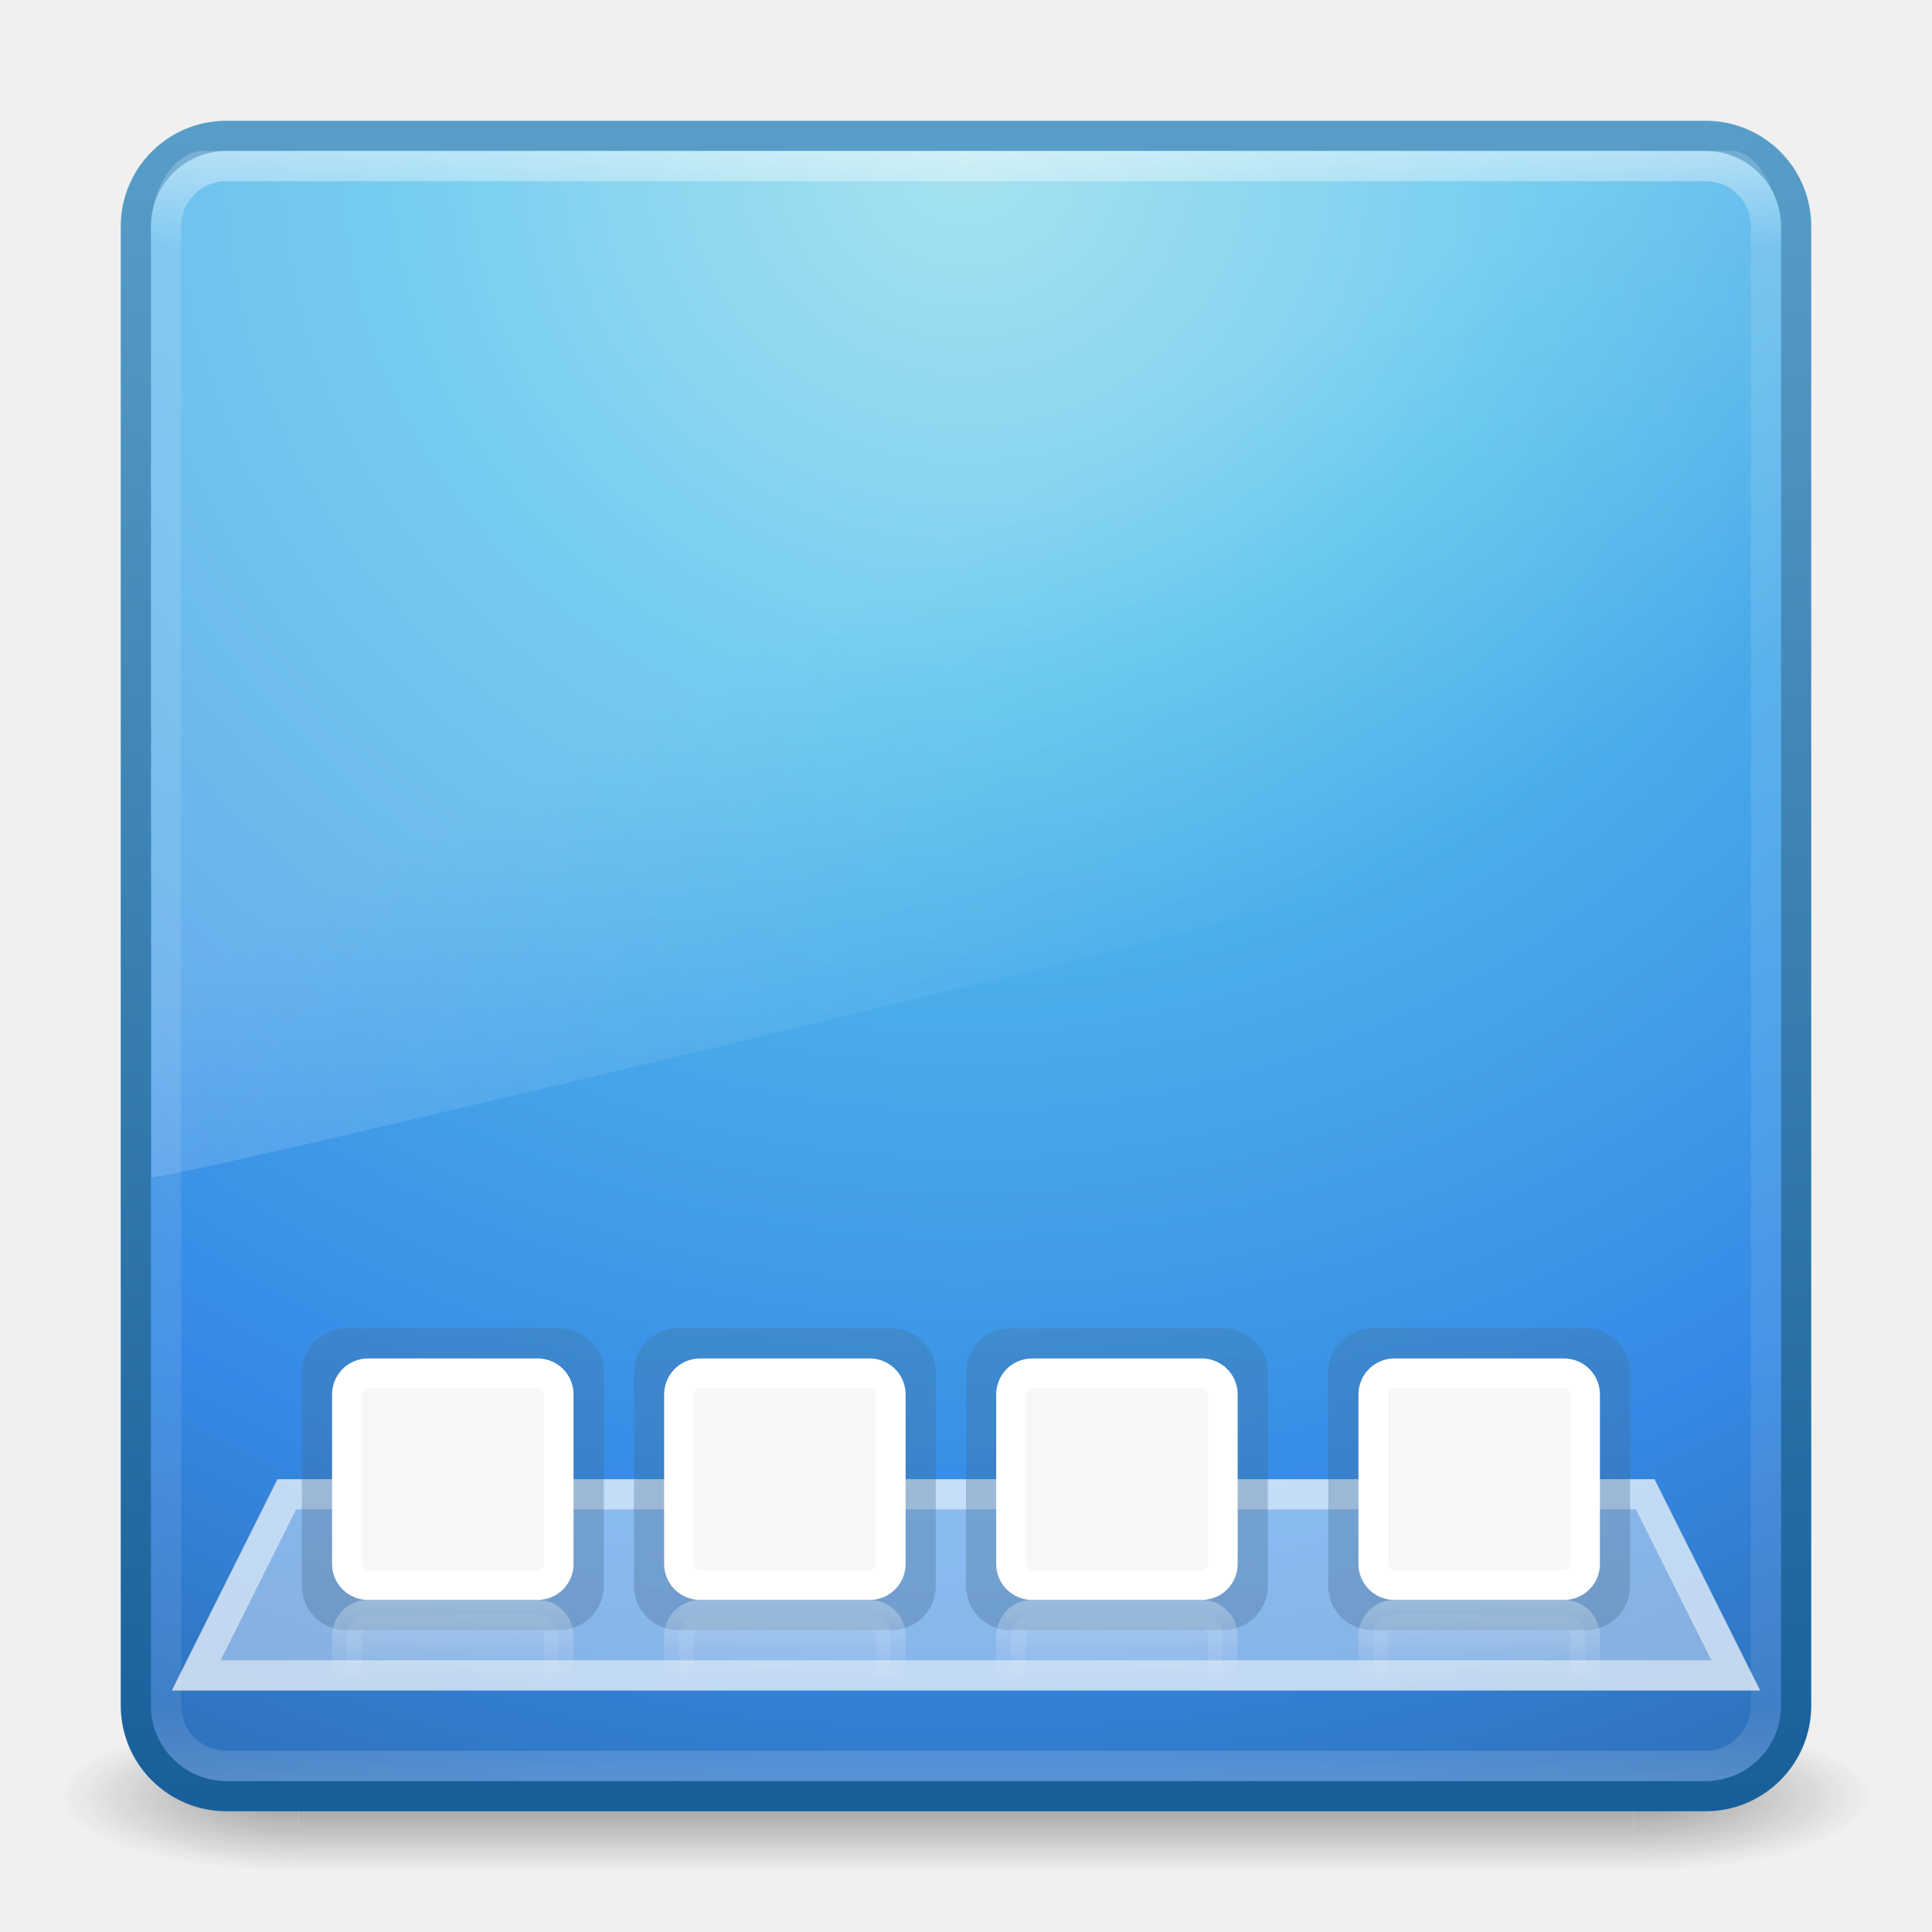
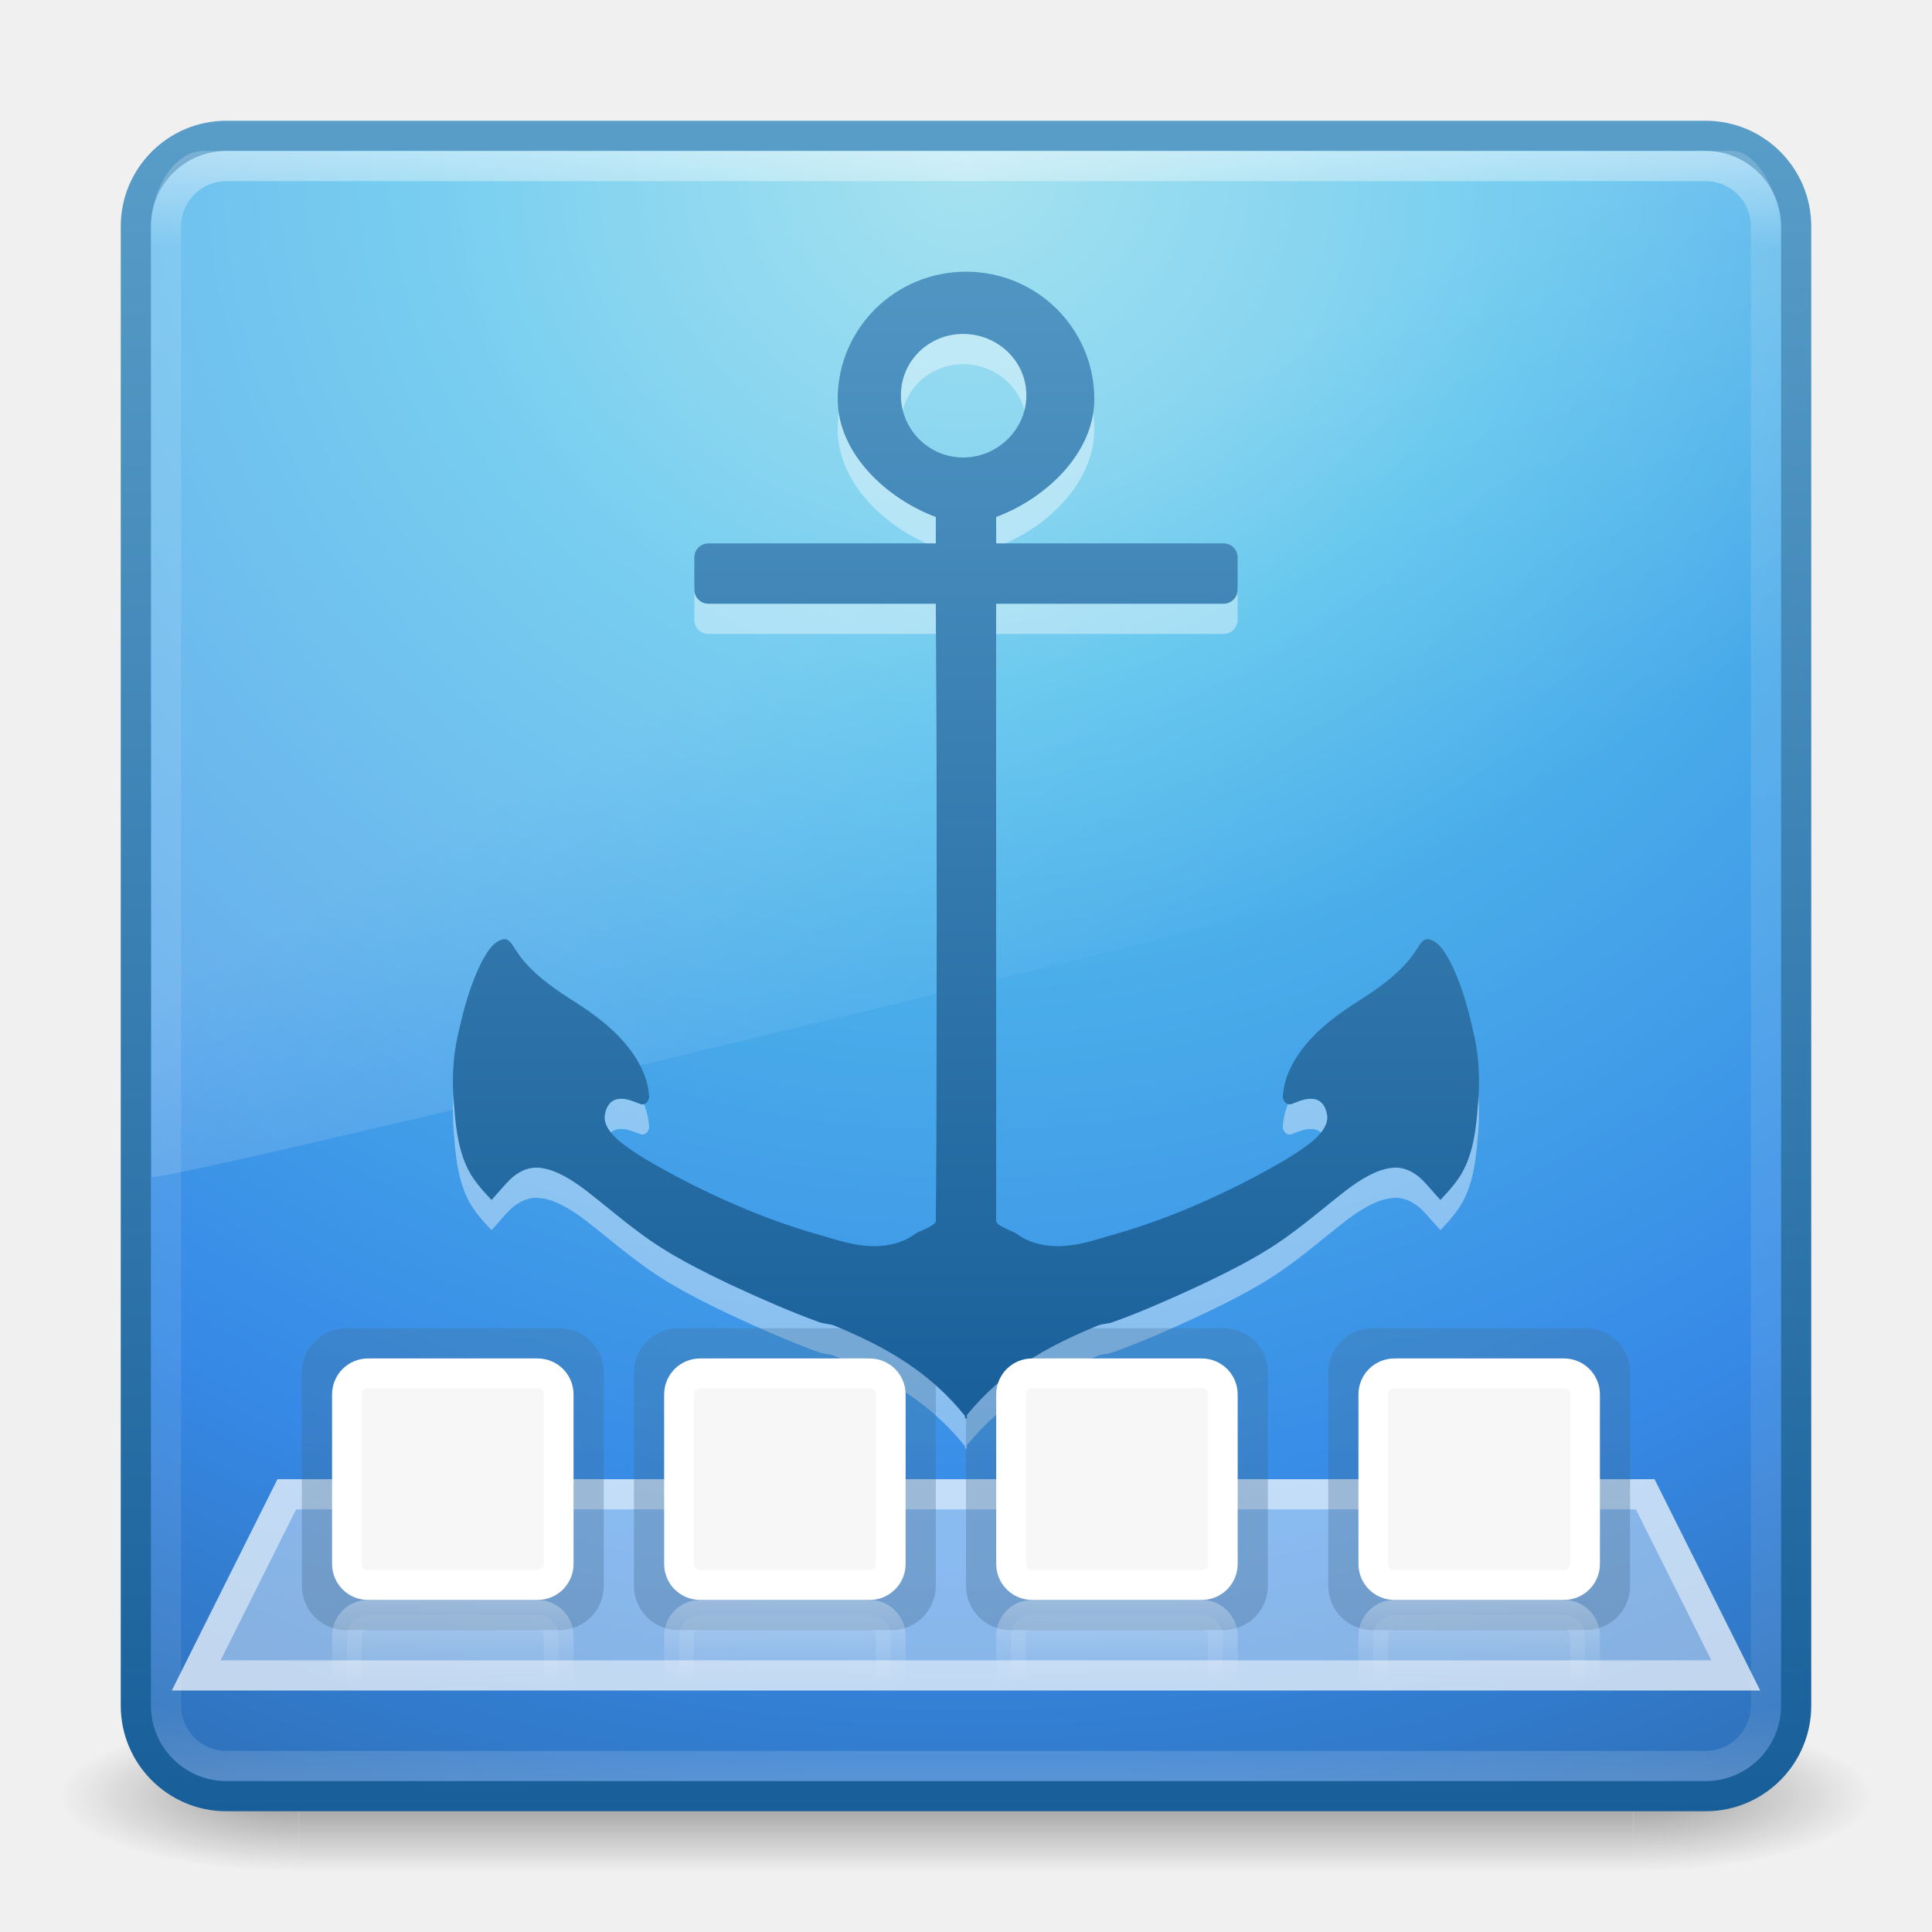
- <svg xmlns="http://www.w3.org/2000/svg" xmlns:xlink="http://www.w3.org/1999/xlink" width="64px" height="64px" id="svg4238" version="1.1">
-   <defs id="defs4240">
+ <svg xmlns="http://www.w3.org/2000/svg" xmlns:xlink="http://www.w3.org/1999/xlink" width="64px" height="64px" id="svg4087" version="1.1">
+   <defs id="defs4089">
+     <linearGradient xlink:href="#linearGradient3994" id="linearGradient4000" x1="32.333" y1="53.11" x2="32.333" y2="55.826" gradientUnits="userSpaceOnUse" />
+     <linearGradient id="linearGradient3994">
+       <stop style="stop-color:#f7f7f7;stop-opacity:1;" offset="0" id="stop3996" />
+       <stop style="stop-color:#f7f7f7;stop-opacity:0;" offset="1" id="stop3998" />
+     </linearGradient>
+     <linearGradient xlink:href="#linearGradient4002" id="linearGradient4008" x1="32.333" y1="53.11" x2="32.333" y2="55.826" gradientUnits="userSpaceOnUse" />
    <linearGradient id="linearGradient4002">
      <stop style="stop-color:#ffffff;stop-opacity:1;" offset="0" id="stop4004" />
      <stop style="stop-color:#ffffff;stop-opacity:0;" offset="1" id="stop4006" />
    </linearGradient>
-     <linearGradient id="linearGradient3994">
-       <stop style="stop-color:#f7f7f7;stop-opacity:1;" offset="0" id="stop3996" />
-       <stop style="stop-color:#f7f7f7;stop-opacity:0;" offset="1" id="stop3998" />
+     <linearGradient xlink:href="#linearGradient3707-319-631-407-324" id="linearGradient4009" x1="33.076" y1="52.348" x2="33.076" y2="8.137" gradientUnits="userSpaceOnUse" gradientTransform="translate(0,-4.999999)" />
+     <linearGradient id="linearGradient3707-319-631-407-324">
+       <stop offset="0" style="stop-color:#185f9a;stop-opacity:1;" id="stop3760" />
+       <stop offset="1" style="stop-color:#599ec9;stop-opacity:1;" id="stop3762" />
+     </linearGradient>
+     <linearGradient y2="-61.256" x2="19.875" y1="38.245" x1="19.875" gradientTransform="matrix(-0.5,0,0,0.5,41.43148,39.5)" gradientUnits="userSpaceOnUse" id="linearGradient3153-4" xlink:href="#linearGradient3707-319-631-407-1-846-5-4-5-2" />
+     <linearGradient id="linearGradient3707-319-631-407-1-846-5-4-5-2">
+       <stop id="stop3788-4-8-9-54" style="stop-color:#365a7c;stop-opacity:1" offset="0" />
+       <stop id="stop3790-2-1-9-7" style="stop-color:#5ea1ca;stop-opacity:1;" offset="1" />
    </linearGradient>
    <linearGradient xlink:href="#linearGradient8265-821-176-38-919-66-249-7-7" id="linearGradient3158" gradientUnits="userSpaceOnUse" gradientTransform="matrix(1.17234,0,0,1.843414,3.808988,-5.529972)" x1="16.626" y1="15.298" x2="20.055" y2="24.628" />
    <linearGradient id="linearGradient8265-821-176-38-919-66-249-7-7">
      <stop id="stop2687-1-9" style="stop-color:#ffffff;stop-opacity:1" offset="0" />
      <stop id="stop2689-5-4" style="stop-color:#ffffff;stop-opacity:0" offset="1" />
    </linearGradient>
    <linearGradient y2="43" x2="24" y1="5" x1="24" gradientTransform="matrix(1.432432,0,0,1.432432,-2.378375,-2.378364)" gradientUnits="userSpaceOnUse" id="linearGradient3107" xlink:href="#linearGradient3924" />
    <linearGradient id="linearGradient3924">
      <stop id="stop3926" style="stop-color:#ffffff;stop-opacity:1" offset="0" />
      <stop id="stop3928" style="stop-color:#ffffff;stop-opacity:0.235" offset="0.063" />
      <stop id="stop3930" style="stop-color:#ffffff;stop-opacity:0.157" offset="0.951" />
      <stop id="stop3932" style="stop-color:#ffffff;stop-opacity:0.392" offset="1" />
    </linearGradient>
    <radialGradient xlink:href="#linearGradient2867-449-88-871-390-598-476-591-434-148-57-177" id="radialGradient3164" gradientUnits="userSpaceOnUse" gradientTransform="matrix(2.7399122e-8,3.295755,-3.486516,-6.0720391e-8,61.4604,-19.38241)" cx="7.496" cy="8.45" fx="7.496" fy="8.45" r="20" />
    <linearGradient id="linearGradient2867-449-88-871-390-598-476-591-434-148-57-177">
      <stop offset="0" style="stop-color:#90dbec;stop-opacity:1;" id="stop3750" />
      <stop offset="0.262" style="stop-color:#55c1ec;stop-opacity:1;" id="stop3752" />
      <stop offset="0.705" style="stop-color:#3689e6;stop-opacity:1;" id="stop3754" />
      <stop offset="1" style="stop-color:#2b63a0;stop-opacity:1;" id="stop3756" />
    </linearGradient>
    <linearGradient xlink:href="#linearGradient3707-319-631-407-324" id="linearGradient3166" gradientUnits="userSpaceOnUse" gradientTransform="matrix(1.410257,0,0,1.410257,-1.846154,-1.846154)" x1="24" y1="44" x2="24" y2="3.899" />
-     <linearGradient id="linearGradient3707-319-631-407-324">
-       <stop offset="0" style="stop-color:#185f9a;stop-opacity:1;" id="stop3760" />
-       <stop offset="1" style="stop-color:#599ec9;stop-opacity:1;" id="stop3762" />
-     </linearGradient>
    <radialGradient cx="4.993" cy="43.5" r="2.5" fx="4.993" fy="43.5" id="radialGradient2873-966-168" xlink:href="#linearGradient3688-166-749" gradientUnits="userSpaceOnUse" gradientTransform="matrix(2.003784,0,0,1.4,27.98813,-17.4)" />
    <linearGradient id="linearGradient3688-166-749">
      <stop id="stop2883" style="stop-color:#181818;stop-opacity:1" offset="0" />
      <stop id="stop2885" style="stop-color:#181818;stop-opacity:0" offset="1" />
    </linearGradient>
    <radialGradient cx="4.993" cy="43.5" r="2.5" fx="4.993" fy="43.5" id="radialGradient2875-742-326" xlink:href="#linearGradient3688-464-309" gradientUnits="userSpaceOnUse" gradientTransform="matrix(2.003784,0,0,1.4,-20.01187,-104.4)" />
    <linearGradient id="linearGradient3688-464-309">
      <stop id="stop2889" style="stop-color:#181818;stop-opacity:1" offset="0" />
      <stop id="stop2891" style="stop-color:#181818;stop-opacity:0" offset="1" />
    </linearGradient>
    <linearGradient x1="25.058" y1="47.028" x2="25.058" y2="39.999" id="linearGradient2877-634-617" xlink:href="#linearGradient3702-501-757" gradientUnits="userSpaceOnUse" />
    <linearGradient id="linearGradient3702-501-757">
      <stop id="stop2895" style="stop-color:#181818;stop-opacity:0" offset="0" />
      <stop id="stop2897" style="stop-color:#181818;stop-opacity:1" offset="0.5" />
      <stop id="stop2899" style="stop-color:#181818;stop-opacity:0" offset="1" />
    </linearGradient>
-     <linearGradient id="linearGradient3707-319-631-407-1-846-5-4-5-2">
-       <stop id="stop3788-4-8-9-54" style="stop-color:#365a7c;stop-opacity:1" offset="0" />
-       <stop id="stop3790-2-1-9-7" style="stop-color:#5ea1ca;stop-opacity:1;" offset="1" />
-     </linearGradient>
-     <linearGradient y2="-61.256" x2="19.875" y1="38.245" x1="19.875" gradientTransform="matrix(-0.5,0,0,0.5,41.43148,39.5)" gradientUnits="userSpaceOnUse" id="linearGradient3153-4" xlink:href="#linearGradient3707-319-631-407-1-846-5-4-5-2" />
-     <linearGradient xlink:href="#linearGradient3994" id="linearGradient4000" x1="32.333" y1="53.11" x2="32.333" y2="55.826" gradientUnits="userSpaceOnUse" />
-     <linearGradient xlink:href="#linearGradient4002" id="linearGradient4008" x1="32.333" y1="53.11" x2="32.333" y2="55.826" gradientUnits="userSpaceOnUse" />
  </defs>
  <g id="layer1">
    <g style="display:inline" id="g2036" transform="matrix(1.500002,0,0,0.5555561,-4.000011,35.88888)">
      <g style="opacity:0.4" id="g3712" transform="matrix(1.052632,0,0,1.285713,-1.263158,-13.42854)">
        <rect style="fill:url(#radialGradient2873-966-168);fill-opacity:1;stroke:none" id="rect2801" y="40" x="38" height="7" width="5" />
        <rect style="fill:url(#radialGradient2875-742-326);fill-opacity:1;stroke:none" id="rect3696" transform="scale(-1,-1)" y="-47" x="-10" height="7" width="5" />
        <rect style="fill:url(#linearGradient2877-634-617);fill-opacity:1;stroke:none" id="rect3700" y="40" x="10" height="7" width="28" />
      </g>
    </g>
    <rect style="color:#000000;fill:url(#radialGradient3164);fill-opacity:1;fill-rule:nonzero;stroke:url(#linearGradient3166);stroke-width:1;stroke-linecap:round;stroke-linejoin:round;stroke-miterlimit:4;stroke-opacity:1;stroke-dasharray:none;stroke-dashoffset:0;marker:none;visibility:visible;display:inline;overflow:visible;enable-background:accumulate" id="rect5505-21" y="4.5" x="4.5" ry="3" rx="3" height="55" width="55" />
    <rect style="opacity:0.5;fill:none;stroke:url(#linearGradient3107);stroke-width:1;stroke-linecap:round;stroke-linejoin:round;stroke-miterlimit:4;stroke-opacity:1;stroke-dasharray:none;stroke-dashoffset:0" id="rect6741" y="5.5" x="5.5" ry="2" rx="2" height="53" width="53" />
    <path style="opacity:0.2;fill:url(#linearGradient3158);fill-opacity:1;fill-rule:evenodd;stroke:none" id="path3333" d="M 6.729,5 C 5.764,5 5,6.293 5,7.55 L 5.018,39 C 6.571,38.966 57.821,26.467 59,25.866 L 59,7.55 C 59,6.589 58.245,5 57.409,5 L 6.729,5 z" />
+     <path d="m 32,10 c -2.35,0 -4.251,1.888 -4.25,4.219 -5.49e-4,1.811 1.634,3.307 3.25,3.906 0.002,0.292 -0.002,0.583 0,0.875 l -7.531,0 c -0.261,0 -0.469,0.208 -0.469,0.469 l 0,1.062 c 0,0.261 0.208,0.469 0.469,0.469 l 7.531,0 c 0.035,6.812 0.043,13.625 0,20.438 0.011,0.168 -0.551,0.338 -0.688,0.438 -0.388,0.288 -0.836,0.393 -1.312,0.406 -0.757,-0.005 -1.244,-0.207 -1.969,-0.406 -1.636,-0.475 -3.188,-1.142 -4.688,-1.938 -0.631,-0.348 -1.251,-0.674 -1.812,-1.125 -0.242,-0.205 -0.526,-0.505 -0.5,-0.844 0.033,-0.257 0.153,-0.516 0.438,-0.562 0.257,-0.04 0.492,0.071 0.719,0.156 0.196,0.084 0.344,-0.12 0.312,-0.281 -0.031,-0.425 -0.184,-0.819 -0.406,-1.188 -0.462,-0.754 -1.169,-1.33 -1.906,-1.812 -0.787,-0.499 -1.626,-1.045 -2.125,-1.844 -0.099,-0.148 -0.215,-0.391 -0.438,-0.312 -0.309,0.1 -0.474,0.397 -0.625,0.656 -0.426,0.805 -0.652,1.679 -0.844,2.562 -0.158,0.703 -0.18,1.44 -0.125,2.156 0.057,0.716 0.114,1.425 0.406,2.094 0.184,0.44 0.521,0.812 0.844,1.156 0.206,-0.216 0.383,-0.445 0.594,-0.656 0.273,-0.272 0.632,-0.459 1.031,-0.406 0.543,0.069 1.042,0.406 1.469,0.719 0.601,0.465 1.168,0.955 1.781,1.406 0.97,0.736 2.026,1.259 3.125,1.781 0.915,0.422 1.863,0.844 2.812,1.188 0.17,0.074 0.358,0.064 0.531,0.125 1.71,0.706 3.16,1.527 4.344,3 0.002,0.02 -0.002,0.074 0,0.094 0.014,-0.017 0.018,-0.014 0.031,-0.031 0.014,0.017 0.018,0.014 0.031,0.031 0.009,-0.041 -0.009,-0.084 0,-0.125 1.18,-1.456 2.645,-2.267 4.344,-2.969 0.173,-0.061 0.361,-0.051 0.531,-0.125 0.95,-0.343 1.897,-0.765 2.812,-1.188 1.099,-0.523 2.155,-1.045 3.125,-1.781 0.613,-0.451 1.18,-0.942 1.781,-1.406 0.427,-0.313 0.925,-0.649 1.469,-0.719 0.399,-0.053 0.759,0.134 1.031,0.406 0.21,0.212 0.388,0.44 0.594,0.656 0.322,-0.344 0.66,-0.717 0.844,-1.156 0.292,-0.669 0.349,-1.377 0.406,-2.094 0.055,-0.716 0.033,-1.454 -0.125,-2.156 -0.192,-0.883 -0.418,-1.758 -0.844,-2.562 -0.151,-0.259 -0.316,-0.557 -0.625,-0.656 -0.222,-0.078 -0.338,0.165 -0.438,0.312 -0.499,0.799 -1.338,1.344 -2.125,1.844 -0.737,0.482 -1.445,1.058 -1.906,1.812 -0.222,0.368 -0.375,0.762 -0.406,1.188 -0.031,0.161 0.117,0.365 0.312,0.281 0.227,-0.085 0.462,-0.197 0.719,-0.156 0.285,0.047 0.405,0.306 0.438,0.562 0.026,0.339 -0.258,0.639 -0.5,0.844 -0.562,0.451 -1.181,0.777 -1.812,1.125 -1.5,0.795 -3.051,1.462 -4.688,1.938 -0.725,0.199 -1.211,0.402 -1.969,0.406 -0.476,-0.013 -0.925,-0.119 -1.312,-0.406 -0.137,-0.099 -0.698,-0.269 -0.688,-0.438 0,-13.126 0,-15.814 0,-20.438 l 7.531,0 c 0.261,0 0.469,-0.208 0.469,-0.469 l 0,-1.062 C 41,19.208 40.792,19 40.531,19 l -7.531,0 c 0,-0.212 0,-0.655 0,-0.875 1.616,-0.599 3.251,-2.095 3.25,-3.906 C 36.251,11.888 34.35,10 32,10 z m -0.094,2.062 c 1.141,10e-7 2.094,0.9 2.094,2.031 3.42e-4,1.131 -0.953,2.062 -2.094,2.062 -1.141,-1e-6 -2.063,-0.931 -2.062,-2.062 -3.44e-4,-1.131 0.922,-2.031 2.062,-2.031 z" id="path1919" style="opacity:0.4;fill:#ffffff;fill-opacity:1;fill-rule:nonzero;stroke:none" />
    <path style="opacity:0.7;fill:#ffffff;fill-opacity:0.588;stroke:#ffffff;stroke-width:1px;stroke-linecap:butt;stroke-linejoin:miter;stroke-opacity:1" d="m 6.5,55.5 51,0 -3,-6 -45,0 z" id="path4306" />
    <path id="path3130-43" style="opacity:0.3;color:#000000;fill:url(#linearGradient3153-4);fill-opacity:1;fill-rule:nonzero;stroke:none;stroke-width:1;marker:none;visibility:visible;display:inline;overflow:visible;enable-background:accumulate" d="m 29.531,44 -7.061,0 C 21.655,44 21,44.655 21,45.469 l 0,7.061 C 21,53.345 21.655,54 22.469,54 l 7.061,0 C 30.345,54 31,53.345 31,52.531 l 0,-7.061 C 31,44.655 30.345,44 29.531,44 z m 11,0 -7.061,0 C 32.655,44 32,44.655 32,45.469 l 0,7.061 C 32,53.345 32.655,54 33.469,54 l 7.061,0 C 41.345,54 42,53.345 42,52.531 l 0,-7.061 C 42,44.655 41.345,44 40.531,44 z m 12,0 -7.061,0 C 44.655,44 44,44.655 44,45.469 l 0,7.061 C 44,53.345 44.655,54 45.469,54 l 7.061,0 C 53.345,54 54,53.345 54,52.531 l 0,-7.061 C 54,44.655 53.345,44 52.531,44 z m -34,0 -7.061,0 C 10.655,44 10,44.655 10,45.469 l 0,7.061 C 10,53.345 10.655,54 11.469,54 l 7.061,0 C 19.345,54 20,53.345 20,52.531 l 0,-7.061 C 20,44.655 19.345,44 18.531,44 z" />
+     <path d="m 32,9 c -2.35,0 -4.251,1.888 -4.25,4.219 -5.49e-4,1.811 1.634,3.307 3.25,3.906 0.002,0.292 -0.002,0.583 0,0.875 l -7.531,0 c -0.261,0 -0.469,0.208 -0.469,0.469 l 0,1.062 c 0,0.261 0.208,0.469 0.469,0.469 l 7.531,0 c 0.035,6.812 0.043,13.625 0,20.438 0.011,0.168 -0.551,0.338 -0.688,0.438 -0.388,0.288 -0.836,0.393 -1.312,0.406 -0.757,-0.005 -1.244,-0.207 -1.969,-0.406 -1.636,-0.475 -3.188,-1.142 -4.688,-1.938 -0.631,-0.348 -1.251,-0.674 -1.812,-1.125 -0.242,-0.205 -0.526,-0.505 -0.5,-0.844 0.033,-0.257 0.153,-0.516 0.438,-0.562 0.257,-0.04 0.492,0.071 0.719,0.156 0.196,0.084 0.344,-0.12 0.312,-0.281 -0.031,-0.425 -0.184,-0.819 -0.406,-1.188 -0.462,-0.754 -1.169,-1.33 -1.906,-1.812 -0.787,-0.499 -1.626,-1.045 -2.125,-1.844 -0.099,-0.148 -0.215,-0.391 -0.438,-0.312 -0.309,0.1 -0.474,0.397 -0.625,0.656 -0.426,0.805 -0.652,1.679 -0.844,2.562 -0.158,0.703 -0.18,1.44 -0.125,2.156 0.057,0.716 0.114,1.425 0.406,2.094 0.184,0.44 0.521,0.812 0.844,1.156 0.206,-0.216 0.383,-0.445 0.594,-0.656 0.273,-0.272 0.632,-0.459 1.031,-0.406 0.543,0.069 1.042,0.406 1.469,0.719 0.601,0.465 1.168,0.955 1.781,1.406 0.97,0.736 2.026,1.259 3.125,1.781 0.915,0.422 1.863,0.844 2.812,1.188 0.17,0.074 0.358,0.064 0.531,0.125 1.71,0.706 3.16,1.527 4.344,3 0.002,0.02 -0.002,0.074 0,0.094 0.014,-0.017 0.018,-0.014 0.031,-0.031 0.014,0.017 0.018,0.014 0.031,0.031 0.009,-0.041 -0.009,-0.084 0,-0.125 1.18,-1.456 2.645,-2.267 4.344,-2.969 0.173,-0.061 0.361,-0.051 0.531,-0.125 0.95,-0.343 1.897,-0.765 2.812,-1.188 1.099,-0.523 2.155,-1.045 3.125,-1.781 0.613,-0.451 1.18,-0.942 1.781,-1.406 0.427,-0.313 0.925,-0.649 1.469,-0.719 0.399,-0.053 0.759,0.134 1.031,0.406 0.21,0.212 0.388,0.44 0.594,0.656 0.322,-0.344 0.66,-0.717 0.844,-1.156 0.292,-0.669 0.349,-1.377 0.406,-2.094 0.055,-0.716 0.033,-1.454 -0.125,-2.156 -0.192,-0.883 -0.418,-1.758 -0.844,-2.562 -0.151,-0.259 -0.316,-0.557 -0.625,-0.656 -0.222,-0.078 -0.338,0.165 -0.438,0.312 -0.499,0.799 -1.338,1.344 -2.125,1.844 -0.737,0.482 -1.445,1.058 -1.906,1.812 -0.222,0.368 -0.375,0.762 -0.406,1.188 -0.031,0.161 0.117,0.365 0.312,0.281 0.227,-0.085 0.462,-0.197 0.719,-0.156 0.285,0.047 0.405,0.306 0.438,0.562 0.026,0.339 -0.258,0.639 -0.5,0.844 -0.562,0.451 -1.181,0.777 -1.812,1.125 -1.5,0.795 -3.051,1.462 -4.688,1.938 -0.725,0.199 -1.211,0.402 -1.969,0.406 -0.476,-0.013 -0.925,-0.119 -1.312,-0.406 -0.137,-0.099 -0.698,-0.269 -0.688,-0.438 0,-13.126 0,-15.814 0,-20.438 l 7.531,0 c 0.261,0 0.469,-0.208 0.469,-0.469 l 0,-1.062 C 41,18.208 40.792,18 40.531,18 l -7.531,0 c 0,-0.212 0,-0.655 0,-0.875 1.616,-0.599 3.251,-2.095 3.25,-3.906 C 36.251,10.888 34.35,9 32,9 z m -0.094,2.062 c 1.141,10e-7 2.094,0.9 2.094,2.031 3.42e-4,1.131 -0.953,2.062 -2.094,2.062 -1.141,-10e-7 -2.063,-0.931 -2.062,-2.062 -3.44e-4,-1.131 0.922,-2.031 2.062,-2.031 z" id="path3504" style="fill:url(#linearGradient4009);fill-opacity:1;fill-rule:nonzero;stroke:none" />
    <path id="path3090-3" style="color:#000000;fill:#f7f7f7;fill-opacity:1;fill-rule:nonzero;stroke:#ffffff;stroke-width:0.985;stroke-linecap:butt;stroke-linejoin:miter;stroke-miterlimit:4;stroke-opacity:1;stroke-dashoffset:0;marker:none;visibility:visible;display:inline;overflow:visible;enable-background:accumulate" d="m 51.808,45.493 -5.616,0 c -0.387,0 -0.699,0.312 -0.699,0.699 l 0,5.616 c 0,0.387 0.312,0.699 0.699,0.699 l 5.616,0 c 0.387,0 0.699,-0.312 0.699,-0.699 l 0,-5.616 c 0,-0.387 -0.312,-0.699 -0.699,-0.699 z m -12,0 -5.616,0 c -0.387,0 -0.699,0.312 -0.699,0.699 l 0,5.616 c 0,0.387 0.312,0.699 0.699,0.699 l 5.616,0 c 0.387,0 0.699,-0.312 0.699,-0.699 l 0,-5.616 c 0,-0.387 -0.312,-0.699 -0.699,-0.699 z m -11,0 -5.616,0 c -0.387,0 -0.699,0.312 -0.699,0.699 l 0,5.616 c 0,0.387 0.312,0.699 0.699,0.699 l 5.616,0 c 0.387,0 0.699,-0.312 0.699,-0.699 l 0,-5.616 c 0,-0.387 -0.312,-0.699 -0.699,-0.699 z m -11,0 -5.616,0 c -0.387,0 -0.699,0.312 -0.699,0.699 l 0,5.616 c 0,0.387 0.312,0.699 0.699,0.699 l 5.616,0 c 0.387,0 0.699,-0.312 0.699,-0.699 l 0,-5.616 c 0,-0.387 -0.312,-0.699 -0.699,-0.699 z" />
-     <path id="path3090-3-6" style="color:#000000;fill:url(#linearGradient4000);fill-opacity:1;fill-rule:nonzero;stroke:url(#linearGradient4008);stroke-width:0.985;stroke-linecap:butt;stroke-linejoin:miter;stroke-miterlimit:4;stroke-opacity:1;stroke-dashoffset:0;marker:none;visibility:visible;display:inline;overflow:visible;enable-background:accumulate;opacity:0.3" d="m 51.808,60.507 -5.616,0 c -0.387,0 -0.699,-0.312 -0.699,-0.699 l 0,-5.616 c 0,-0.387 0.312,-0.699 0.699,-0.699 l 5.616,0 c 0.387,0 0.699,0.312 0.699,0.699 l 0,5.616 c 0,0.387 -0.312,0.699 -0.699,0.699 z m -12,0 -5.616,0 c -0.387,0 -0.699,-0.312 -0.699,-0.699 l 0,-5.616 c 0,-0.387 0.312,-0.699 0.699,-0.699 l 5.616,0 c 0.387,0 0.699,0.312 0.699,0.699 l 0,5.616 c 0,0.387 -0.312,0.699 -0.699,0.699 z m -11,0 -5.616,0 c -0.387,0 -0.699,-0.312 -0.699,-0.699 l 0,-5.616 c 0,-0.387 0.312,-0.699 0.699,-0.699 l 5.616,0 c 0.387,0 0.699,0.312 0.699,0.699 l 0,5.616 c 0,0.387 -0.312,0.699 -0.699,0.699 z m -11,0 -5.616,0 c -0.387,0 -0.699,-0.312 -0.699,-0.699 l 0,-5.616 c 0,-0.387 0.312,-0.699 0.699,-0.699 l 5.616,0 c 0.387,0 0.699,0.312 0.699,0.699 l 0,5.616 c 0,0.387 -0.312,0.699 -0.699,0.699 z" />
+     <path id="path3090-3-6" style="opacity:0.3;color:#000000;fill:url(#linearGradient4000);fill-opacity:1;fill-rule:nonzero;stroke:url(#linearGradient4008);stroke-width:0.985;stroke-linecap:butt;stroke-linejoin:miter;stroke-miterlimit:4;stroke-opacity:1;stroke-dashoffset:0;marker:none;visibility:visible;display:inline;overflow:visible;enable-background:accumulate" d="m 51.808,60.507 -5.616,0 c -0.387,0 -0.699,-0.312 -0.699,-0.699 l 0,-5.616 c 0,-0.387 0.312,-0.699 0.699,-0.699 l 5.616,0 c 0.387,0 0.699,0.312 0.699,0.699 l 0,5.616 c 0,0.387 -0.312,0.699 -0.699,0.699 z m -12,0 -5.616,0 c -0.387,0 -0.699,-0.312 -0.699,-0.699 l 0,-5.616 c 0,-0.387 0.312,-0.699 0.699,-0.699 l 5.616,0 c 0.387,0 0.699,0.312 0.699,0.699 l 0,5.616 c 0,0.387 -0.312,0.699 -0.699,0.699 z m -11,0 -5.616,0 c -0.387,0 -0.699,-0.312 -0.699,-0.699 l 0,-5.616 c 0,-0.387 0.312,-0.699 0.699,-0.699 l 5.616,0 c 0.387,0 0.699,0.312 0.699,0.699 l 0,5.616 c 0,0.387 -0.312,0.699 -0.699,0.699 z m -11,0 -5.616,0 c -0.387,0 -0.699,-0.312 -0.699,-0.699 l 0,-5.616 c 0,-0.387 0.312,-0.699 0.699,-0.699 l 5.616,0 c 0.387,0 0.699,0.312 0.699,0.699 l 0,5.616 c 0,0.387 -0.312,0.699 -0.699,0.699 z" />
  </g>
</svg>
